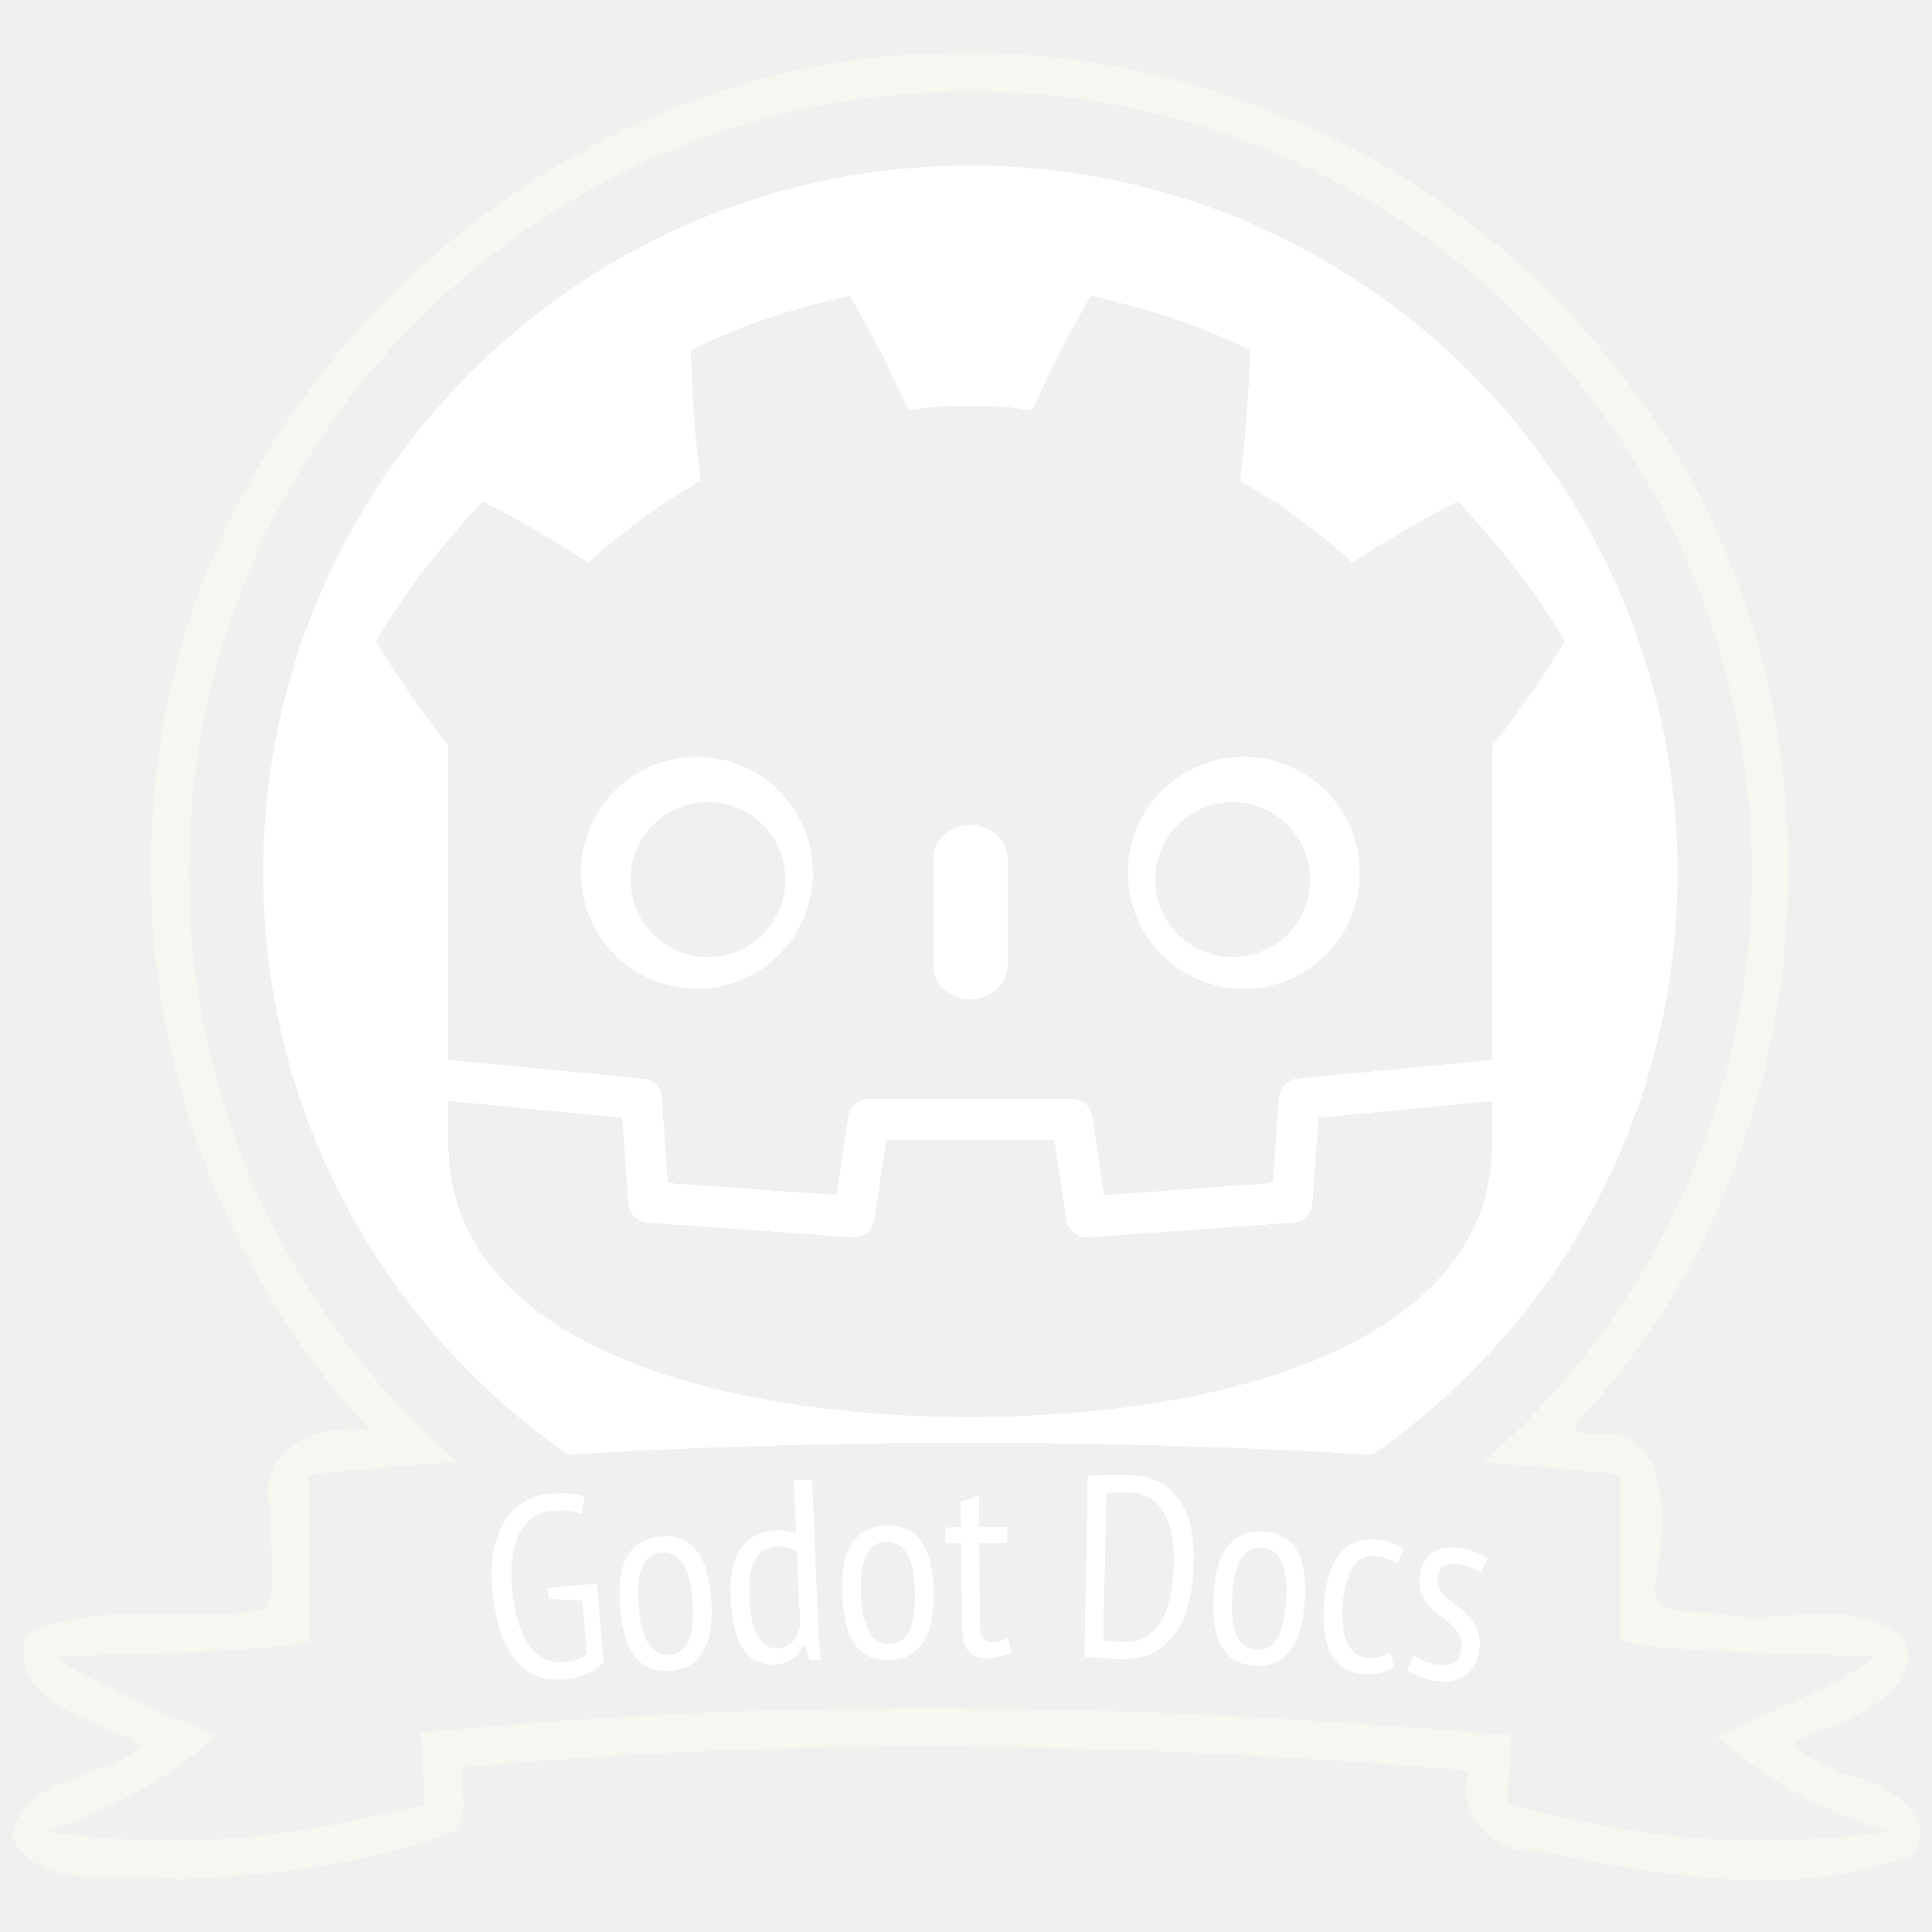
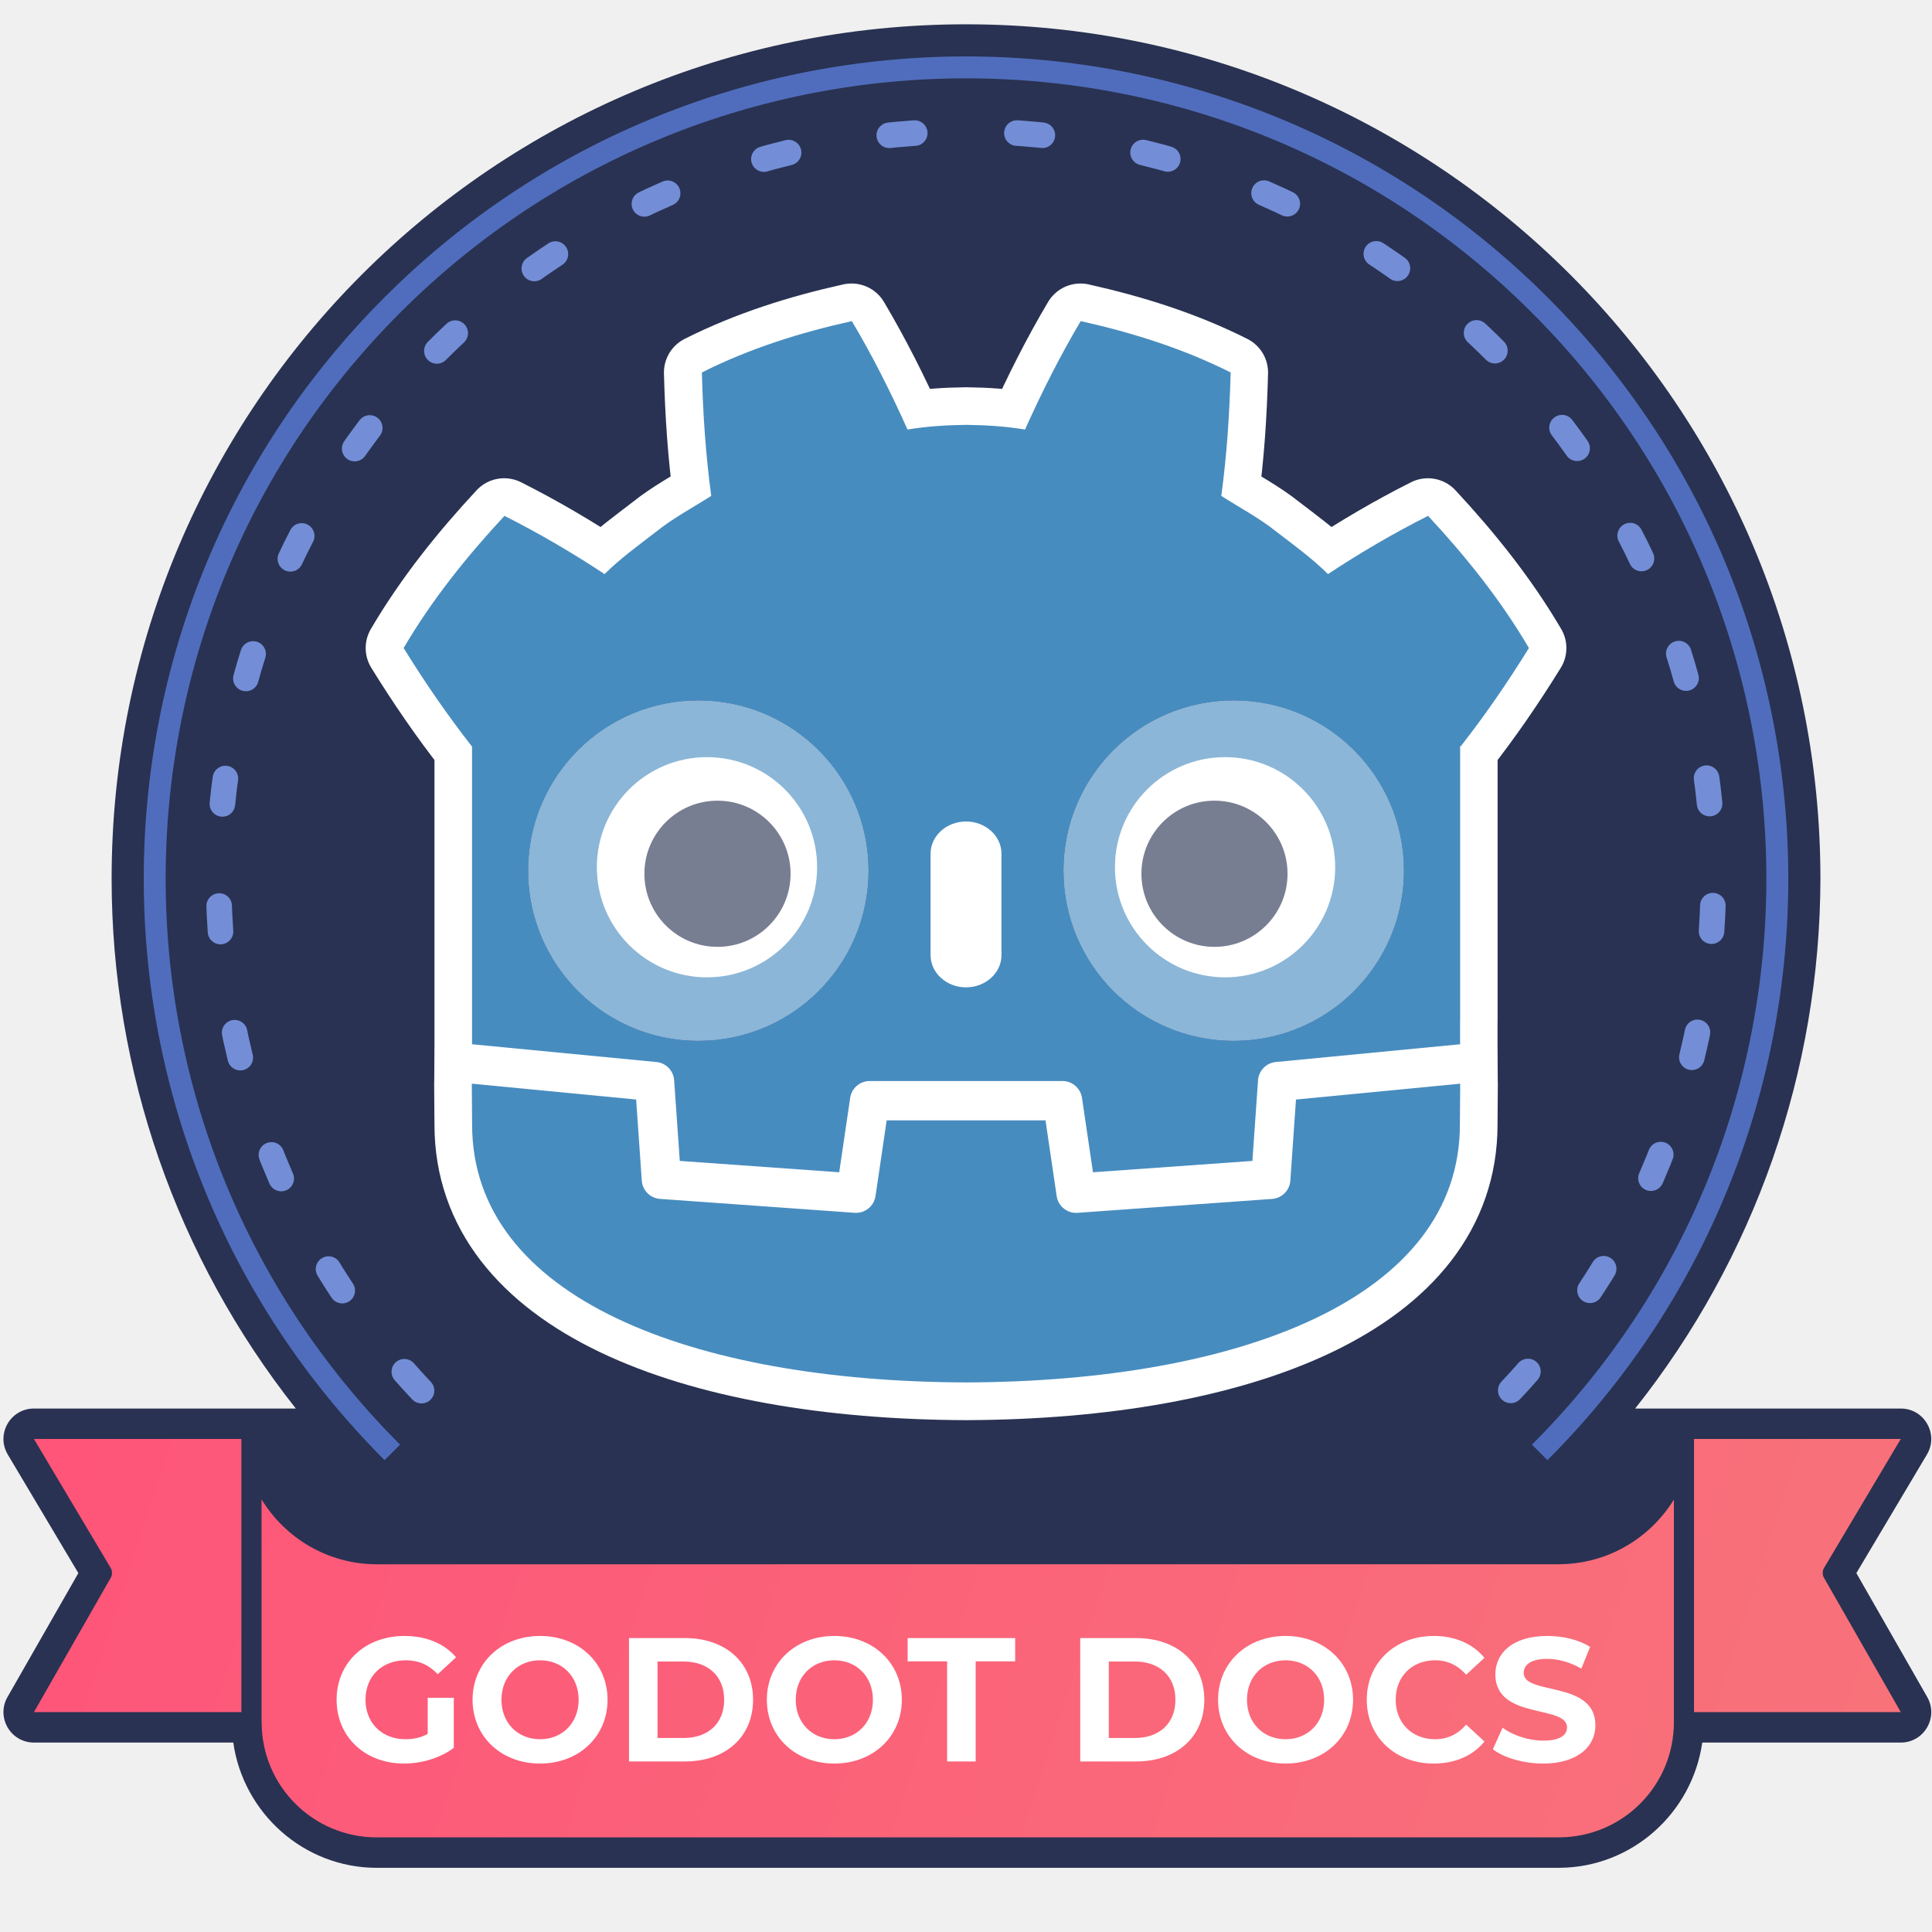
- <svg xmlns="http://www.w3.org/2000/svg" style="enable-background:new" version="1.1" id="svg2" viewBox="0 0 200 200" height="200" width="200">
+ <svg xmlns="http://www.w3.org/2000/svg" xmlns:xlink="http://www.w3.org/1999/xlink" style="enable-background:new" version="1.1" id="svg2" viewBox="0 0 200 200" height="200" width="200">
  <defs id="defs4">
+     <linearGradient id="linearGradient1217">
+       <stop id="stop1215" offset="0" style="stop-color:#ff4e78;stop-opacity:1" />
+       <stop id="stop1213" offset="1" style="stop-color:#f67b7b;stop-opacity:1" />
+     </linearGradient>
    <filter id="filter4200" style="color-interpolation-filters:sRGB">
      <feBlend id="feBlend4202" in2="BackgroundImage" mode="lighten" />
    </filter>
+     <linearGradient y2="281.654" x2="66.675" y1="307.186" x1="96.705" gradientTransform="matrix(6.335904,0,0,6.335904,1034.593,-1566.017)" gradientUnits="userSpaceOnUse" id="linearGradient1445-7" xlink:href="#linearGradient2275" />
+     <linearGradient id="linearGradient2275">
+       <stop style="stop-color:#ffab9f;stop-opacity:1" offset="0" id="stop2271" />
+       <stop style="stop-color:#4c8dff;stop-opacity:0.925" offset="1" id="stop2273" />
+     </linearGradient>
+     <linearGradient xlink:href="#linearGradient1217" id="linearGradient940" gradientUnits="userSpaceOnUse" gradientTransform="matrix(0.8683662,0,0,-0.8683662,13.16278,306.6465)" x1="-50.169" y1="214.346" x2="266.504" y2="111.748" />
  </defs>
-   <g style="filter:url(#filter4200)" transform="translate(0,-852.3622)" id="layer1">
-     <path id="circle4538" d="m 98.111,857.861 c -40.967,0.344 -78.272,34.582 -81.985,75.409 -2.783,24.213 5.616,49.414 22.229,67.224 -5.009,-1.091 -11.807,1.67 -10.455,7.879 -0.246,3.44 1.146,7.735 -0.416,10.615 -8.027,1.377 -17.205,-1.091 -24.77,2.592 -2.218,7.419 8.611,9.196 12.08,11.51 -4.104,3.537 -12.477,2.973 -13.546,9.359 2.877,6.227 11.715,3.459 17.214,4.463 9.519,-0.408 19.52,-1.451 28.34,-4.885 2.139,-1.693 0.635,-4.964 1.027,-6.697 34.551,-3.239 69.627,-2.563 104.225,0.314 -1.337,4.705 2.636,8.871 7.309,8.347 12.549,2.506 26.492,5.121 38.715,0.384 2.778,-4.726 -3.895,-7.877 -7.74,-8.527 -1.563,-0.941 -7.053,-2.878 -3.18,-3.76 4.066,-1.695 12.349,-4.544 9.953,-10.154 -5.434,-4.681 -13.281,-0.975 -19.686,-2.633 -3.039,-0.153 -7.423,0.455 -5.799,-3.949 0.459,-5.197 1.669,-14.475 -5.912,-14.641 -5.523,0.633 -0.834,-2.503 0.91,-4.953 23.861,-29.044 24.914,-74.264 1.67,-103.998 -16.132,-21.7 -43.175,-34.694 -70.184,-33.898 z" style="opacity:1;fill:#f8f6ec;fill-opacity:1;stroke:none;stroke-width:2;stroke-linecap:round;stroke-linejoin:round;stroke-miterlimit:4;stroke-dasharray:none;stroke-dashoffset:0;stroke-opacity:1" />
-     <g transform="matrix(0.9739027,0,0,0.9739027,3.493751,25.18588)" id="g4175">
-       <circle r="83.031" cy="942.114" cx="99.554" id="circle4303" style="opacity:1;fill:#e3d2bf;fill-opacity:1;stroke:none;stroke-width:2;stroke-linecap:round;stroke-linejoin:round;stroke-miterlimit:4;stroke-dasharray:none;stroke-dashoffset:0;stroke-opacity:1" />
-       <path id="path4299" d="m 167.176,1022.659 c -1.754,2.412 22.19,2.535 28.43,2.738 -2.172,2.447 -16.915,8.412 -16.915,8.412 4.898,4.195 8.906,6.958 18.074,10.22 -17.939,2.374 -28.391,-0.228 -40.192,-2.908 l 11.839,-6.699 z" style="fill:#d94444;fill-opacity:1;fill-rule:evenodd;stroke:none;stroke-width:1px;stroke-linecap:butt;stroke-linejoin:miter;stroke-opacity:1" />
-       <circle style="opacity:1;fill:#ffffff;fill-opacity:1;stroke:none;stroke-width:2;stroke-linecap:round;stroke-linejoin:round;stroke-miterlimit:4;stroke-dasharray:none;stroke-dashoffset:0;stroke-opacity:1" id="path4261" cx="99.554" cy="942.114" r="75.2" />
-       <path style="fill:#d94444;fill-opacity:1;fill-rule:evenodd;stroke:none;stroke-width:1px;stroke-linecap:butt;stroke-linejoin:miter;stroke-opacity:1" d="m 31.008,1022.659 c 1.754,2.412 -22.19,2.535 -28.43,2.738 2.172,2.447 16.915,8.412 16.915,8.412 -4.898,4.195 -8.906,6.958 -18.074,10.22 17.939,2.374 28.391,-0.228 40.192,-2.908 l -11.839,-6.699 z" id="path4266" />
-       <path style="fill:#a52222;fill-opacity:1;fill-rule:evenodd;stroke:none;stroke-width:1px;stroke-linecap:butt;stroke-linejoin:miter;stroke-opacity:1" d="m 29.822,1034.478 11.762,6.721 -0.646,-9.5 z" id="path4268" />
-       <path id="path4301" d="m 168.362,1034.478 -11.762,6.721 0.646,-9.5 z" style="fill:#a52222;fill-opacity:1;fill-rule:evenodd;stroke:none;stroke-width:1px;stroke-linecap:butt;stroke-linejoin:miter;stroke-opacity:1" />
-       <path style="opacity:1;fill:#de5e5e;fill-opacity:1;stroke:none;stroke-width:2;stroke-linecap:round;stroke-linejoin:round;stroke-miterlimit:4;stroke-dasharray:none;stroke-dashoffset:0;stroke-opacity:1" d="m 30.001,1006.018 c 44.579,-4.176 90.41,-4.594 137.913,0 0.392,0.038 0.711,0.317 0.711,0.711 l 0,27.272 c 0,0.394 -0.319,0.747 -0.711,0.711 -41.955,-3.833 -85.368,-6.275 -137.913,0 -0.391,0.047 -0.711,-0.317 -0.711,-0.711 l 0,-27.272 c 0,-0.394 0.319,-0.674 0.711,-0.711 z" id="rect4263" />
-       <g transform="matrix(0.6174684,0,0,0.6174684,62.82246,438.4598)" style="font-style:normal;font-variant:normal;font-weight:normal;font-stretch:condensed;font-size:44.412px;line-height:125%;font-family:'PT Sans Narrow';-inkscape-font-specification:'PT Sans Narrow Condensed';letter-spacing:0px;word-spacing:0px;fill:#ffffff;fill-opacity:1;stroke:none;stroke-width:1px;stroke-linecap:butt;stroke-linejoin:miter;stroke-opacity:1" id="flowRoot4270">
-         <path style="fill:#ffffff;fill-opacity:1" d="m -13.297,938.75 c 2.851,-0.266 5.704,-0.519 8.558,-0.758 l 1.145,13.636 c -0.751,0.836 -1.748,1.515 -2.991,2.039 -1.246,0.495 -2.521,0.802 -3.828,0.922 -1.627,0.149 -3.136,-0.021 -4.533,-0.511 -1.368,-0.493 -2.582,-1.34 -3.644,-2.543 -1.065,-1.232 -1.965,-2.823 -2.698,-4.772 -0.703,-1.951 -1.202,-4.327 -1.491,-7.124 -0.298,-2.887 -0.241,-5.362 0.179,-7.43 0.417,-2.097 1.084,-3.831 2.005,-5.203 0.947,-1.404 2.069,-2.467 3.363,-3.186 1.324,-0.722 2.709,-1.15 4.152,-1.283 1.443,-0.132 2.655,-0.136 3.635,-0.014 1.008,0.09 1.871,0.268 2.59,0.534 -0.185,1.026 -0.37,2.053 -0.553,3.079 -0.627,-0.273 -1.368,-0.462 -2.223,-0.565 -0.825,-0.106 -1.777,-0.11 -2.856,-0.011 -1.049,0.096 -2.032,0.41 -2.948,0.943 -0.916,0.533 -1.713,1.353 -2.389,2.46 -0.649,1.075 -1.115,2.46 -1.397,4.154 -0.283,1.695 -0.302,3.749 -0.061,6.166 0.44,4.418 1.459,7.623 3.038,9.609 1.607,1.956 3.613,2.82 6.031,2.6 1.515,-0.138 2.735,-0.617 3.664,-1.441 l -0.786,-9.029 c -1.926,-0.115 -3.852,-0.224 -5.78,-0.327 z" id="path4279" />
-         <path style="fill:#ffffff;fill-opacity:1" d="m -0.874,942.088 c -0.319,-3.987 0.125,-6.962 1.349,-8.931 1.25,-1.998 3.164,-3.096 5.732,-3.279 2.747,-0.196 4.828,0.634 6.231,2.472 1.435,1.839 2.265,4.708 2.508,8.612 0.25,4.019 -0.259,7.006 -1.508,8.955 -1.251,1.951 -3.106,3.008 -5.577,3.184 -2.674,0.19 -4.722,-0.617 -6.155,-2.437 -1.402,-1.82 -2.267,-4.68 -2.579,-8.576 z m 3.313,-0.259 c 0.099,1.299 0.263,2.475 0.491,3.527 0.257,1.05 0.59,1.946 0.999,2.687 0.438,0.739 0.965,1.309 1.581,1.709 0.614,0.371 1.329,0.527 2.146,0.468 1.516,-0.108 2.607,-0.865 3.276,-2.275 0.666,-1.439 0.902,-3.698 0.699,-6.771 -0.084,-1.271 -0.249,-2.433 -0.497,-3.485 -0.22,-1.084 -0.549,-1.997 -0.986,-2.74 -0.408,-0.745 -0.923,-1.303 -1.546,-1.676 -0.625,-0.402 -1.355,-0.574 -2.188,-0.515 -1.518,0.108 -2.627,0.889 -3.324,2.337 -0.668,1.447 -0.882,3.69 -0.65,6.733 z" id="path4281" />
-         <path style="fill:#ffffff;fill-opacity:1" d="m 33.249,943.489 c 0.061,1.509 0.132,2.885 0.212,4.127 0.079,1.212 0.229,2.407 0.452,3.583 -0.713,0.029 -1.426,0.059 -2.139,0.089 -0.271,-0.878 -0.543,-1.755 -0.815,-2.633 -7e-6,0 -0.175,0.008 -0.175,0.008 -0.37,0.906 -0.978,1.674 -1.824,2.306 -0.846,0.632 -1.879,0.978 -3.1,1.039 -2.355,0.118 -4.164,-0.716 -5.436,-2.513 -1.242,-1.797 -1.987,-4.694 -2.22,-8.685 -0.221,-3.786 0.32,-6.694 1.642,-8.728 1.35,-2.033 3.302,-3.118 5.843,-3.243 0.867,-0.042 1.557,-0.015 2.071,0.079 0.512,0.065 1.073,0.203 1.681,0.413 l -0.407,-9.143 c 1.087,-0.048 2.174,-0.095 3.262,-0.139 z m -3.665,-10.916 c -0.432,-0.337 -0.92,-0.567 -1.463,-0.69 -0.514,-0.154 -1.204,-0.211 -2.068,-0.169 -1.579,0.077 -2.78,0.851 -3.596,2.318 -0.787,1.466 -1.096,3.677 -0.935,6.636 0.071,1.301 0.209,2.481 0.414,3.537 0.232,1.026 0.53,1.914 0.893,2.666 0.392,0.75 0.862,1.319 1.409,1.706 0.576,0.385 1.258,0.558 2.046,0.519 2.1,-0.104 3.385,-1.42 3.86,-3.962 z" id="path4283" />
-         <path style="fill:#ffffff;fill-opacity:1" d="m 37.382,939.863 c -0.142,-3.997 0.434,-6.949 1.745,-8.861 1.339,-1.94 3.301,-2.951 5.876,-3.017 2.754,-0.071 4.797,0.853 6.114,2.753 1.349,1.902 2.046,4.806 2.108,8.716 0.064,4.025 -0.581,6.985 -1.916,8.874 -1.337,1.891 -3.234,2.863 -5.705,2.927 -2.674,0.07 -4.68,-0.828 -6.028,-2.71 -1.318,-1.88 -2.055,-4.776 -2.193,-8.681 z m 3.319,-0.111 c 0.041,1.302 0.152,2.484 0.332,3.545 0.21,1.06 0.502,1.97 0.876,2.729 0.404,0.758 0.904,1.351 1.501,1.778 0.596,0.398 1.302,0.586 2.119,0.564 1.517,-0.039 2.639,-0.746 3.37,-2.124 0.73,-1.407 1.068,-3.652 1.006,-6.73 -0.026,-1.273 -0.138,-2.441 -0.337,-3.503 -0.171,-1.093 -0.457,-2.019 -0.86,-2.781 -0.373,-0.762 -0.863,-1.344 -1.469,-1.745 -0.606,-0.43 -1.328,-0.635 -2.163,-0.614 -1.521,0.039 -2.665,0.769 -3.426,2.184 -0.732,1.416 -1.046,3.646 -0.95,6.696 z" id="path4285" />
-         <path style="fill:#ffffff;fill-opacity:1" d="m 55.097,928.321 c 0.913,-0.012 1.825,-0.023 2.738,-0.032 l -0.044,-4.397 c 1.08,-0.351 2.161,-0.7 3.243,-1.047 l 0.032,5.418 c 1.616,-0.009 3.232,-0.014 4.847,-0.013 l -0.001,2.887 c -1.61,-6.5e-4 -3.22,0.004 -4.83,0.013 l 0.077,13.235 c 0.008,1.303 0.16,2.25 0.455,2.84 0.324,0.561 0.836,0.839 1.536,0.837 0.583,-0.002 1.079,-0.062 1.487,-0.181 0.437,-0.149 0.904,-0.327 1.4,-0.534 0.204,0.844 0.407,1.688 0.61,2.532 -0.64,0.325 -1.353,0.577 -2.137,0.756 -0.755,0.209 -1.554,0.315 -2.397,0.319 -1.453,0.007 -2.502,-0.458 -3.151,-1.399 -0.62,-0.971 -0.942,-2.538 -0.964,-4.699 l -0.136,-13.679 c -0.909,0.009 -1.818,0.019 -2.728,0.032 z" id="path4287" />
-         <path style="fill:#ffffff;fill-opacity:1" d="m 79.641,919.498 c 0.486,-0.08 1.017,-0.129 1.593,-0.147 0.607,-0.047 1.213,-0.063 1.819,-0.05 0.606,-0.016 1.197,-0.017 1.773,-0.002 0.606,-0.014 1.167,-0.015 1.682,-4.4e-4 2.211,0.06 4.078,0.491 5.595,1.284 1.517,0.793 2.73,1.906 3.638,3.334 0.91,1.399 1.531,3.069 1.868,5.009 0.337,1.94 0.452,4.092 0.349,6.458 -0.092,2.129 -0.388,4.16 -0.883,6.094 -0.465,1.935 -1.196,3.623 -2.188,5.064 -0.993,1.442 -2.274,2.577 -3.844,3.412 -1.541,0.836 -3.453,1.218 -5.745,1.158 -0.377,-0.01 -0.855,-0.037 -1.435,-0.081 -0.58,-0.014 -1.189,-0.058 -1.826,-0.131 -0.609,-0.043 -1.188,-0.084 -1.74,-0.125 -0.522,-0.04 -0.928,-0.091 -1.217,-0.156 l 0.561,-31.121 z m 6.964,2.868 c -0.301,-0.008 -0.634,-0.017 -0.995,-0.027 -0.332,-0.009 -0.664,-0.002 -0.997,0.019 -0.332,0.021 -0.65,0.043 -0.952,0.066 -0.272,0.023 -0.499,0.048 -0.681,0.073 l -0.569,25.302 c 0.116,0.032 0.319,0.066 0.61,0.103 0.321,0.007 0.641,0.03 0.961,0.067 0.35,0.009 0.67,0.032 0.96,0.069 0.312,0.008 0.562,0.015 0.699,0.018 1.602,0.043 2.952,-0.271 4.054,-0.946 1.102,-0.675 1.982,-1.592 2.639,-2.753 0.688,-1.189 1.195,-2.563 1.519,-4.12 0.326,-1.587 0.524,-3.268 0.592,-5.042 0.06,-1.567 0.001,-3.11 -0.18,-4.627 -0.181,-1.518 -0.565,-2.865 -1.153,-4.041 -0.557,-1.205 -1.366,-2.181 -2.427,-2.927 -1.03,-0.774 -2.392,-1.187 -4.081,-1.234 0,0 -3e-6,1.1e-4 -3e-6,1.1e-4 z" id="path4289" />
-         <path style="fill:#ffffff;fill-opacity:1" d="m 101.305,940.203 c 0.193,-3.992 1.013,-6.883 2.481,-8.677 1.497,-1.819 3.54,-2.66 6.113,-2.506 2.752,0.164 4.709,1.26 5.858,3.266 1.18,2.011 1.621,4.962 1.343,8.86 -0.286,4.013 -1.184,6.904 -2.673,8.669 -1.491,1.767 -3.457,2.571 -5.915,2.424 -2.66,-0.159 -4.574,-1.221 -5.755,-3.208 -1.15,-1.983 -1.641,-4.928 -1.452,-8.828 z m 3.311,0.168 c -0.069,1.3 -0.058,2.486 0.031,3.558 0.119,1.073 0.333,2.004 0.641,2.791 0.337,0.789 0.784,1.421 1.34,1.897 0.558,0.447 1.243,0.694 2.056,0.742 1.51,0.09 2.684,-0.517 3.529,-1.826 0.846,-1.338 1.376,-3.544 1.579,-6.614 0.084,-1.27 0.073,-2.442 -0.034,-3.517 -0.076,-1.102 -0.281,-2.05 -0.617,-2.843 -0.306,-0.791 -0.744,-1.412 -1.313,-1.863 -0.567,-0.48 -1.269,-0.746 -2.103,-0.796 -1.519,-0.091 -2.721,0.539 -3.599,1.884 -0.849,1.348 -1.35,3.542 -1.512,6.587 z" id="path4291" />
-         <path style="fill:#ffffff;fill-opacity:1" d="m 132.514,952.457 c -0.776,0.49 -1.637,0.825 -2.584,1.005 -0.947,0.18 -1.925,0.226 -2.934,0.137 -1.384,-0.121 -2.53,-0.485 -3.439,-1.094 -0.907,-0.639 -1.626,-1.483 -2.156,-2.534 -0.499,-1.078 -0.841,-2.337 -1.024,-3.775 -0.152,-1.466 -0.163,-3.07 -0.03,-4.811 0.287,-3.779 1.168,-6.603 2.664,-8.476 1.524,-1.868 3.564,-2.699 6.103,-2.477 1.164,0.102 2.156,0.296 2.972,0.579 0.816,0.283 1.507,0.616 2.072,0.997 -0.386,0.9 -0.772,1.8 -1.156,2.7 -1.123,-0.789 -2.386,-1.247 -3.784,-1.37 -1.606,-0.142 -2.886,0.464 -3.833,1.811 -0.916,1.321 -1.491,3.485 -1.735,6.495 -0.098,1.209 -0.102,2.352 -0.013,3.428 0.089,1.076 0.305,2.029 0.646,2.859 0.344,0.801 0.815,1.464 1.413,1.99 0.6,0.497 1.378,0.787 2.333,0.871 0.753,0.067 1.46,-0.003 2.121,-0.209 0.691,-0.204 1.256,-0.463 1.695,-0.778 0.224,0.883 0.446,1.767 0.668,2.65 z" id="path4293" />
-         <path style="fill:#ffffff;fill-opacity:1" d="m 135.863,950.243 c 0.544,0.412 1.193,0.79 1.946,1.137 0.786,0.32 1.597,0.525 2.435,0.616 0.954,0.103 1.788,-0.043 2.506,-0.439 0.721,-0.426 1.144,-1.182 1.267,-2.27 0.103,-0.912 -0.015,-1.685 -0.357,-2.32 -0.342,-0.634 -0.808,-1.223 -1.399,-1.764 -0.562,-0.538 -1.188,-1.038 -1.879,-1.499 -0.688,-0.49 -1.326,-1.048 -1.913,-1.674 -0.558,-0.623 -1.005,-1.338 -1.34,-2.145 -0.335,-0.807 -0.445,-1.8 -0.327,-2.978 0.189,-1.885 0.833,-3.248 1.942,-4.088 1.141,-0.865 2.654,-1.199 4.533,-0.995 1.222,0.133 2.268,0.369 3.134,0.706 0.87,0.308 1.61,0.692 2.219,1.151 -0.386,0.849 -0.771,1.698 -1.155,2.548 -0.529,-0.359 -1.154,-0.67 -1.875,-0.93 -0.718,-0.29 -1.464,-0.477 -2.235,-0.562 -1.069,-0.117 -1.879,0.02 -2.43,0.408 -0.522,0.391 -0.831,1.058 -0.93,2 -0.077,0.736 0.063,1.391 0.42,1.964 0.36,0.544 0.825,1.07 1.395,1.578 0.603,0.482 1.246,0.985 1.93,1.508 0.684,0.523 1.299,1.129 1.842,1.818 0.576,0.662 1.018,1.444 1.327,2.345 0.312,0.872 0.392,1.939 0.242,3.204 -0.097,0.823 -0.32,1.587 -0.667,2.291 -0.347,0.704 -0.826,1.304 -1.439,1.799 -0.58,0.469 -1.291,0.819 -2.133,1.052 -0.813,0.236 -1.751,0.295 -2.815,0.18 -1.266,-0.137 -2.345,-0.384 -3.24,-0.745 -0.898,-0.331 -1.643,-0.733 -2.237,-1.208 0.409,-0.896 0.82,-1.792 1.232,-2.688 z" id="path4295" />
+   <g id="layer3">
+     <path style="opacity:1;fill:#293252;fill-opacity:1;fill-rule:nonzero;stroke:none;stroke-width:5.275;stroke-linecap:round;stroke-linejoin:round;stroke-miterlimit:4;stroke-dasharray:none;stroke-dashoffset:37.795;stroke-opacity:1" d="M 100.002 2.516 A 88.447 88.447 0 0 0 11.555 90.963 A 88.447 88.447 0 0 0 30.623 145.811 L 24.988 145.811 L 3.512 145.811 C 1.068 145.811 -0.445 148.472 0.805 150.572 L 8.111 162.848 L 0.777 175.674 C -0.424 177.774 1.092 180.389 3.512 180.389 L 24.148 180.389 C 25.19 187.685 31.439 193.357 39.012 193.357 L 161.422 193.354 C 161.428 193.354 161.434 193.354 161.439 193.354 C 168.974 193.311 175.179 187.656 176.217 180.389 L 196.77 180.389 C 199.189 180.389 200.706 177.774 199.504 175.674 L 192.17 162.848 L 199.475 150.572 C 200.725 148.472 199.211 145.811 196.768 145.811 L 175.365 145.811 L 169.271 145.811 A 88.447 88.447 0 0 0 188.449 90.963 A 88.447 88.447 0 0 0 100.002 2.516 z " id="path1014" />
+     <path style="enable-background:accumulate;color:#000000;font-style:normal;font-variant:normal;font-weight:normal;font-stretch:normal;font-size:medium;line-height:normal;font-family:sans-serif;font-variant-ligatures:normal;font-variant-position:normal;font-variant-caps:normal;font-variant-numeric:normal;font-variant-alternates:normal;font-feature-settings:normal;text-indent:0;text-align:start;text-decoration:none;text-decoration-line:none;text-decoration-style:solid;text-decoration-color:#000000;letter-spacing:normal;word-spacing:normal;text-transform:none;writing-mode:lr-tb;direction:ltr;text-orientation:mixed;dominant-baseline:auto;baseline-shift:baseline;text-anchor:start;white-space:normal;shape-padding:0;clip-rule:nonzero;display:inline;overflow:visible;visibility:visible;opacity:1;isolation:auto;mix-blend-mode:normal;color-interpolation:sRGB;color-interpolation-filters:linearRGB;solid-color:#000000;solid-opacity:1;vector-effect:none;fill:url(#linearGradient940);fill-opacity:1;fill-rule:nonzero;stroke:none;stroke-width:2.084;stroke-linecap:round;stroke-linejoin:miter;stroke-miterlimit:3.85;stroke-dasharray:none;stroke-dashoffset:0;stroke-opacity:1;color-rendering:auto;image-rendering:auto;shape-rendering:auto;text-rendering:auto" d="M 3.512 148.961 L 11.41 162.232 C 11.66 162.591 11.66 163.066 11.41 163.424 L 3.512 177.238 L 24.988 177.238 L 24.988 148.961 L 3.512 148.961 z M 175.365 148.961 L 175.365 177.238 L 196.77 177.238 L 188.871 163.424 C 188.621 163.066 188.621 162.591 188.871 162.232 L 196.768 148.961 L 175.365 148.961 z M 27.074 155.217 L 27.074 178.105 C 27.083 178.163 27.085 178.221 27.084 178.279 C 27.084 184.879 32.412 190.207 39.012 190.207 L 39.012 190.205 L 161.422 190.203 C 167.989 190.166 173.28 184.855 173.281 178.279 L 173.281 155.236 C 170.841 159.2 166.496 161.866 161.523 161.926 L 161.523 161.932 L 161.389 161.932 C 161.377 161.932 161.367 161.934 161.355 161.934 C 161.344 161.933 161.332 161.933 161.32 161.932 L 39.012 161.934 C 33.96 161.934 29.54 159.237 27.074 155.217 z " id="path897" />
+     <g style="enable-background:new" transform="matrix(3.96115,0,0,3.96115,-82.91504,-963.8768)" id="g6330">
+       <g id="g6328" transform="matrix(1.586547,0,0,1.586547,4.144059,-161.9814)">
+         <path id="path6308" d="m 24.732,267.969 -1.75,0.437 v 0.437 l 1.05,0.394 -1.05,0.262 v 0.437 l 1.05,0.394 -1.05,0.262 v 0.437 l 1.75,-0.437 v -0.437 l -1.05,-0.394 1.05,-0.262 v -0.437 l -1.05,-0.394 1.05,-0.262 z" style="opacity:1;fill:#ffffff;fill-opacity:0.358;stroke-width:0.219" />
+         <path id="path6310" d="m 24.608,260.759 c -0.847,0.188 -1.684,0.45 -2.47,0.846 0.018,0.694 0.063,1.358 0.154,2.033 -0.305,0.195 -0.626,0.363 -0.91,0.592 -0.289,0.223 -0.585,0.435 -0.847,0.696 -0.524,-0.346 -1.078,-0.672 -1.649,-0.959 -0.615,0.662 -1.191,1.377 -1.661,2.177 0.354,0.572 0.723,1.109 1.122,1.618 h 0.011 v 3.951 0.502 0.457 l -0.004,0.649 h -10e-4 c 0.001,0.291 0.005,0.609 0.005,0.673 0,2.858 3.626,4.232 8.131,4.248 h 0.005 0.005 c 4.505,-0.016 8.13,-1.39 8.13,-4.248 0,-0.065 0.004,-0.382 0.005,-0.673 h -9.92e-4 l -0.004,-0.649 v -0.392 l 9.92e-4,-7.1e-4 v -4.517 h 0.011 c 0.399,-0.509 0.768,-1.045 1.122,-1.618 -0.47,-0.8 -1.046,-1.515 -1.661,-2.177 -0.571,0.287 -1.125,0.613 -1.649,0.959 -0.262,-0.26 -0.557,-0.473 -0.847,-0.696 -0.285,-0.229 -0.606,-0.397 -0.91,-0.592 0.091,-0.675 0.135,-1.34 0.153,-2.033 -0.786,-0.395 -1.623,-0.657 -2.47,-0.846 -0.338,0.569 -0.648,1.184 -0.917,1.786 -0.319,-0.053 -0.641,-0.073 -0.962,-0.077 v -3.4e-4 c -0.002,0 -0.004,3.4e-4 -0.006,3.4e-4 -0.002,0 -0.004,-3.4e-4 -0.006,-3.4e-4 v 3.4e-4 c -0.322,0.004 -0.643,0.024 -0.962,0.077 -0.269,-0.602 -0.579,-1.217 -0.917,-1.786 z" style="fill:#ffffff;fill-opacity:1;fill-rule:nonzero;stroke:#ffffff;stroke-width:1.24;stroke-linejoin:round;stroke-miterlimit:4;stroke-dasharray:none;stroke-opacity:1" />
+         <path d="m 34.629,272.671 c 0,0 -0.027,-0.166 -0.043,-0.164 l -3.009,0.29 c -0.239,0.023 -0.425,0.214 -0.442,0.454 l -0.083,1.185 -2.328,0.166 -0.158,-1.074 c -0.035,-0.239 -0.244,-0.419 -0.485,-0.419 h -3.176 c -0.241,0 -0.45,0.18 -0.485,0.419 l -0.158,1.074 -2.328,-0.166 -0.083,-1.185 c -0.017,-0.24 -0.203,-0.431 -0.442,-0.454 l -3.01,-0.29 c -0.016,-0.002 -0.027,0.164 -0.042,0.164 l -0.004,0.651 2.549,0.411 0.083,1.195 c 0.017,0.242 0.212,0.438 0.454,0.455 l 3.206,0.229 c 0.012,6.8e-4 0.024,0.002 0.036,0.002 0.241,0 0.449,-0.18 0.484,-0.419 l 0.163,-1.105 h 2.329 l 0.163,1.105 c 0.035,0.239 0.244,0.419 0.485,0.419 0.012,0 0.024,-4.2e-4 0.035,-0.002 l 3.206,-0.229 c 0.242,-0.017 0.437,-0.213 0.454,-0.455 l 0.083,-1.195 2.548,-0.413 z" style="fill:#ffffff;fill-opacity:1;fill-rule:nonzero;stroke:none;stroke-width:0.074" id="path6312" />
+         <path d="m 18.357,267.761 v 3.951 0.502 0.457 c 0.009,7e-5 0.018,4.1e-4 0.027,0.002 l 3.01,0.29 c 0.158,0.015 0.281,0.142 0.292,0.3 l 0.093,1.329 2.626,0.187 0.181,-1.226 c 0.023,-0.159 0.16,-0.277 0.321,-0.277 h 3.176 c 0.161,0 0.297,0.118 0.321,0.277 l 0.181,1.226 2.626,-0.187 0.093,-1.329 c 0.011,-0.158 0.135,-0.285 0.292,-0.3 l 3.009,-0.29 c 0.009,-6.8e-4 0.018,-0.002 0.027,-0.002 v -0.392 l 0.001,-4.1e-4 v -4.518 h 0.011 c 0.399,-0.509 0.768,-1.045 1.122,-1.617 -0.47,-0.8 -1.046,-1.515 -1.661,-2.177 -0.571,0.287 -1.125,0.613 -1.649,0.959 -0.262,-0.26 -0.557,-0.474 -0.847,-0.696 -0.285,-0.229 -0.606,-0.397 -0.91,-0.592 0.091,-0.675 0.135,-1.339 0.154,-2.033 -0.786,-0.395 -1.623,-0.657 -2.47,-0.846 -0.338,0.569 -0.648,1.184 -0.917,1.786 -0.319,-0.053 -0.64,-0.073 -0.962,-0.077 v -4.9e-4 c -0.002,0 -0.004,4.9e-4 -0.006,4.9e-4 -0.002,0 -0.004,-4.9e-4 -0.006,-4.9e-4 v 4.9e-4 c -0.322,0.004 -0.643,0.024 -0.962,0.077 -0.269,-0.602 -0.578,-1.218 -0.917,-1.786 -0.847,0.188 -1.685,0.45 -2.47,0.846 0.018,0.694 0.063,1.358 0.154,2.033 -0.305,0.195 -0.626,0.363 -0.91,0.592 -0.289,0.223 -0.585,0.436 -0.847,0.696 -0.524,-0.346 -1.078,-0.672 -1.649,-0.959 -0.615,0.662 -1.191,1.377 -1.661,2.177 0.354,0.572 0.723,1.108 1.122,1.617 z" style="fill:#478cbf;fill-opacity:1;fill-rule:nonzero;stroke:none;stroke-width:0.074" id="path6314" />
+         <path d="m 31.929,273.581 -0.093,1.336 c -0.011,0.161 -0.139,0.289 -0.3,0.301 l -3.206,0.229 c -0.008,6e-4 -0.016,6.9e-4 -0.023,6.9e-4 -0.159,0 -0.297,-0.117 -0.32,-0.277 l -0.184,-1.247 h -2.616 l -0.184,1.247 c -0.025,0.168 -0.175,0.288 -0.344,0.276 l -3.206,-0.229 c -0.161,-0.012 -0.289,-0.14 -0.3,-0.301 l -0.093,-1.336 -2.707,-0.261 c 0.001,0.291 0.005,0.61 0.005,0.673 0,2.858 3.626,4.232 8.131,4.248 h 0.005 0.005 c 4.505,-0.016 8.13,-1.39 8.13,-4.248 0,-0.065 0.004,-0.382 0.005,-0.673 z" style="fill:#478cbf;fill-opacity:1;fill-rule:nonzero;stroke:none;stroke-width:0.074" id="path6316" />
+         <path d="m 24.041,269.754 c 0,1.002 -0.812,1.814 -1.814,1.814 -1.001,0 -1.814,-0.812 -1.814,-1.814 0,-1.002 0.812,-1.813 1.814,-1.813 1.002,0 1.814,0.811 1.814,1.813" style="fill:#ffffff;fill-opacity:1;fill-rule:nonzero;stroke:none;stroke-width:0.074" id="path6318" />
+         <path d="m 23.604,269.862 c 0,0.665 -0.539,1.204 -1.204,1.204 -0.665,0 -1.204,-0.539 -1.204,-1.204 0,-0.665 0.539,-1.204 1.204,-1.204 0.665,0 1.204,0.539 1.204,1.204" style="fill:#293252;fill-opacity:1;fill-rule:nonzero;stroke:none;stroke-width:0.074" id="path6320" />
+         <path d="m 26.494,271.733 c -0.322,0 -0.584,-0.238 -0.584,-0.531 v -1.67 c 0,-0.293 0.261,-0.531 0.584,-0.531 0.322,0 0.584,0.238 0.584,0.531 v 1.67 c 0,0.293 -0.262,0.531 -0.584,0.531" style="fill:#ffffff;fill-opacity:1;fill-rule:nonzero;stroke:none;stroke-width:0.074" id="path6322" />
+         <path d="m 28.947,269.754 c 0,1.002 0.812,1.814 1.814,1.814 1.001,0 1.814,-0.812 1.814,-1.814 0,-1.002 -0.812,-1.813 -1.814,-1.813 -1.002,0 -1.814,0.811 -1.814,1.813" style="fill:#ffffff;fill-opacity:1;fill-rule:nonzero;stroke:none;stroke-width:0.074" id="path6324" />
+         <path d="m 29.383,269.862 c 0,0.665 0.539,1.204 1.203,1.204 0.665,0 1.204,-0.539 1.204,-1.204 0,-0.665 -0.539,-1.204 -1.204,-1.204 -0.665,0 -1.203,0.539 -1.203,1.204" style="fill:#293252;fill-opacity:1;fill-rule:nonzero;stroke:none;stroke-width:0.074" id="path6326" />
      </g>
-       <g id="layer1-67" transform="matrix(0.1361011,0,0,0.1361011,29.86988,856.9561)">
-         <g id="g78" transform="matrix(4.162611,0,0,-4.162611,919.2406,771.6719)" style="stroke-width:0.32">
-           <path d="m 0,0 c 0,0 -0.325,1.994 -0.515,1.976 l -36.182,-3.491 c -2.879,-0.278 -5.115,-2.574 -5.317,-5.459 l -0.994,-14.247 -27.992,-1.997 -1.904,12.912 c -0.424,2.872 -2.932,5.037 -5.835,5.037 h -38.188 c -2.902,0 -5.41,-2.165 -5.834,-5.037 l -1.905,-12.912 -27.992,1.997 -0.994,14.247 c -0.202,2.886 -2.438,5.182 -5.317,5.46 l -36.2,3.49 c -0.187,0.018 -0.324,-1.978 -0.511,-1.978 l -0.049,-7.83 30.658,-4.944 1.004,-14.374 c 0.203,-2.91 2.551,-5.263 5.463,-5.472 l 38.551,-2.75 c 0.146,-0.01 0.29,-0.016 0.434,-0.016 2.897,0 5.401,2.166 5.825,5.038 l 1.959,13.286 h 28.005 l 1.959,-13.286 c 0.423,-2.871 2.93,-5.037 5.831,-5.037 0.142,0 0.284,0.005 0.423,0.015 l 38.556,2.75 c 2.911,0.209 5.26,2.562 5.463,5.472 l 1.003,14.374 30.645,4.966 z" style="fill:#ffffff;fill-opacity:1;fill-rule:nonzero;stroke:none;stroke-width:0.32" id="path80" />
-         </g>
-         <g id="g82-3" transform="matrix(4.162611,0,0,-4.162611,104.6989,525.907)" style="stroke-width:0.32">
-           <path d="m 0,0 v -47.514 -6.035 -5.492 c 0.108,-0.001 0.216,-0.005 0.323,-0.015 l 36.196,-3.49 c 1.896,-0.183 3.382,-1.709 3.514,-3.609 l 1.116,-15.978 31.574,-2.253 2.175,14.747 c 0.282,1.912 1.922,3.329 3.856,3.329 h 38.188 c 1.933,0 3.573,-1.417 3.855,-3.329 l 2.175,-14.747 31.575,2.253 1.115,15.978 c 0.133,1.9 1.618,3.425 3.514,3.609 l 36.182,3.49 c 0.107,0.01 0.214,0.014 0.322,0.015 v 4.711 l 0.015,0.005 V 0 h 0.134 c 4.795,6.12 9.232,12.569 13.487,19.449 -5.651,9.62 -12.575,18.217 -19.976,26.182 -6.864,-3.455 -13.531,-7.369 -19.828,-11.534 -3.151,3.132 -6.7,5.694 -10.186,8.372 -3.425,2.751 -7.285,4.768 -10.946,7.118 1.09,8.117 1.629,16.108 1.846,24.448 -9.446,4.754 -19.519,7.906 -29.708,10.17 -4.068,-6.837 -7.788,-14.241 -11.028,-21.479 -3.842,0.642 -7.702,0.88 -11.567,0.926 v 0.006 c -0.027,0 -0.052,-0.006 -0.075,-0.006 -0.024,0 -0.049,0.006 -0.073,0.006 V 63.652 C 93.903,63.606 90.046,63.368 86.203,62.726 82.965,69.964 79.247,77.368 75.173,84.205 64.989,81.941 54.915,78.789 45.47,74.035 45.686,65.695 46.225,57.704 47.318,49.587 43.65,47.237 39.795,45.22 36.369,42.469 32.888,39.791 29.333,37.229 26.181,34.097 19.884,38.262 13.219,42.176 6.353,45.631 -1.048,37.666 -7.968,29.069 -13.621,19.449 -9.368,12.569 -4.928,6.12 -0.134,0 Z" style="fill:#478cbf;fill-opacity:1;fill-rule:nonzero;stroke:none;stroke-width:0.32" id="path84-6" />
-         </g>
-         <g id="g86-7" transform="matrix(4.162611,0,0,-4.162611,784.0714,817.2428)" style="stroke-width:0.32">
-           <path d="m 0,0 -1.121,-16.063 c -0.135,-1.936 -1.675,-3.477 -3.611,-3.616 l -38.555,-2.751 c -0.094,-0.007 -0.188,-0.01 -0.281,-0.01 -1.916,0 -3.569,1.406 -3.852,3.33 l -2.211,14.994 H -81.09 l -2.211,-14.994 c -0.297,-2.018 -2.101,-3.469 -4.133,-3.32 l -38.555,2.751 c -1.936,0.139 -3.476,1.68 -3.611,3.616 L -130.721,0 -163.268,3.138 c 0.015,-3.498 0.06,-7.33 0.06,-8.093 0,-34.374 43.605,-50.896 97.781,-51.086 h 0.066 0.067 c 54.176,0.19 97.766,16.712 97.766,51.086 0,0.777 0.047,4.593 0.063,8.093 z" style="fill:#478cbf;fill-opacity:1;fill-rule:nonzero;stroke:none;stroke-width:0.32" id="path88-5" />
-         </g>
-         <g id="g90-3" transform="matrix(4.162611,0,0,-4.162611,389.2148,625.671)" style="stroke-width:0.32">
-           <path d="m 0,0 c 0,-12.052 -9.765,-21.815 -21.813,-21.815 -12.042,0 -21.81,9.763 -21.81,21.815 0,12.044 9.768,21.802 21.81,21.802 C -9.765,21.802 0,12.044 0,0" style="fill:#ffffff;fill-opacity:1;fill-rule:nonzero;stroke:none;stroke-width:0.32" id="path92-5" />
-         </g>
-         <g id="g94-6" transform="matrix(4.162611,0,0,-4.162611,367.3669,631.0568)" style="stroke-width:0.32">
-           <path d="m 0,0 c 0,-7.994 -6.479,-14.473 -14.479,-14.473 -7.996,0 -14.479,6.479 -14.479,14.473 0,7.994 6.483,14.479 14.479,14.479 C -6.479,14.479 0,7.994 0,0" style="fill:#414042;fill-opacity:1;fill-rule:nonzero;stroke:none;stroke-width:0.32" id="path96-2" />
-         </g>
-         <g id="g98-9" transform="matrix(4.162611,0,0,-4.162611,511.9934,724.7395)" style="stroke-width:0.32">
-           <path d="m 0,0 c -3.878,0 -7.021,2.858 -7.021,6.381 v 20.081 c 0,3.52 3.143,6.381 7.021,6.381 3.878,0 7.028,-2.861 7.028,-6.381 V 6.381 C 7.028,2.858 3.878,0 0,0" style="fill:#ffffff;fill-opacity:1;fill-rule:nonzero;stroke:none;stroke-width:0.32" id="path100-1" />
-         </g>
-         <g id="g102-2" transform="matrix(4.162611,0,0,-4.162611,634.7871,625.671)" style="stroke-width:0.32">
-           <path d="m 0,0 c 0,-12.052 9.765,-21.815 21.815,-21.815 12.041,0 21.808,9.763 21.808,21.815 0,12.044 -9.767,21.802 -21.808,21.802 C 9.765,21.802 0,12.044 0,0" style="fill:#ffffff;fill-opacity:1;fill-rule:nonzero;stroke:none;stroke-width:0.32" id="path104-7" />
-         </g>
-         <g id="g106-0" transform="matrix(4.162611,0,0,-4.162611,656.6406,631.0568)" style="stroke-width:0.32">
-           <path d="m 0,0 c 0,-7.994 6.477,-14.473 14.471,-14.473 8.002,0 14.479,6.479 14.479,14.473 0,7.994 -6.477,14.479 -14.479,14.479 C 6.477,14.479 0,7.994 0,0" style="fill:#414042;fill-opacity:1;fill-rule:nonzero;stroke:none;stroke-width:0.32" id="path108-9" />
-         </g>
-       </g>
-       <g transform="translate(-0.2996605)" id="g4351">
-         <path id="path4392" d="m 72.448,920.404 a 21.814,21.814 0 0 0 -21.814,21.814 21.814,21.814 0 0 0 21.814,21.814 21.814,21.814 0 0 0 21.814,-21.814 21.814,21.814 0 0 0 -21.814,-21.814 z m 0,4.384 a 17.43,17.43 0 0 1 17.43,17.43 17.43,17.43 0 0 1 -17.43,17.43 17.43,17.43 0 0 1 -17.43,-17.43 17.43,17.43 0 0 1 17.43,-17.43 z" style="opacity:1;fill:#414042;fill-opacity:1;stroke:none;stroke-width:2;stroke-linecap:round;stroke-linejoin:round;stroke-miterlimit:4;stroke-dasharray:none;stroke-dashoffset:0;stroke-opacity:1" />
-         <circle style="opacity:1;fill:#ffffff;fill-opacity:0.371;stroke:none;stroke-width:2;stroke-linecap:round;stroke-linejoin:round;stroke-miterlimit:4;stroke-dasharray:none;stroke-dashoffset:0;stroke-opacity:1" id="circle4394" cx="72.448" cy="942.218" r="17.43" />
-         <path style="opacity:1;fill:#414042;fill-opacity:1;stroke:none;stroke-width:2;stroke-linecap:round;stroke-linejoin:round;stroke-miterlimit:4;stroke-dasharray:none;stroke-dashoffset:0;stroke-opacity:1" d="m 127.259,920.404 a 21.814,21.814 0 0 0 -21.814,21.814 21.814,21.814 0 0 0 21.814,21.814 21.814,21.814 0 0 0 21.814,-21.814 21.814,21.814 0 0 0 -21.814,-21.814 z m 0,4.384 a 17.43,17.43 0 0 1 17.43,17.43 17.43,17.43 0 0 1 -17.43,17.43 17.43,17.43 0 0 1 -17.43,-17.43 17.43,17.43 0 0 1 17.43,-17.43 z" id="path4403" />
-         <circle r="17.43" cy="942.218" cx="127.259" id="circle4405" style="opacity:1;fill:#ffffff;fill-opacity:0.371;stroke:none;stroke-width:2;stroke-linecap:round;stroke-linejoin:round;stroke-miterlimit:4;stroke-dasharray:none;stroke-dashoffset:0;stroke-opacity:1" />
-         <path id="path4407" d="m 91.142,938.315 c 5.442,-7.11 11.994,-7.359 17.366,0.407" style="fill:none;fill-rule:evenodd;stroke:#414042;stroke-width:4.605;stroke-linecap:butt;stroke-linejoin:miter;stroke-miterlimit:4;stroke-dasharray:none;stroke-opacity:1" />
+     </g>
+     <path d="m 145.67,-45.295 a 77.368,77.368 0 0 1 -109.414,10e-7 77.368,77.368 0 0 1 -3e-6,-109.414 77.368,77.368 0 0 1 109.414,0" id="path904" style="enable-background:new;opacity:1;fill:none;fill-opacity:1;fill-rule:nonzero;stroke:#738ed7;stroke-width:2.646;stroke-linecap:round;stroke-linejoin:miter;stroke-miterlimit:3.9;stroke-dasharray:2.646, 10.583;stroke-dashoffset:24.076;stroke-opacity:1" transform="rotate(90)" />
+     <path style="enable-background:new;opacity:1;fill:none;fill-opacity:1;fill-rule:nonzero;stroke:#506dbd;stroke-width:2.268;stroke-linecap:butt;stroke-linejoin:round;stroke-miterlimit:3.8;stroke-dasharray:none;stroke-dashoffset:37.795;stroke-opacity:1" id="path1356" d="m 40.614,150.351 a 83.987,83.987 0 0 1 10e-7,-118.776 83.987,83.987 0 0 1 118.776,10e-7 83.987,83.987 0 0 1 0,118.776" />
+     <path id="path1348" d="m 41.869,169.354 c -4.068,0 -7.023,2.756 -7.023,6.605 0,3.849 2.954,6.603 6.967,6.603 1.824,0 3.759,-0.566 5.163,-1.624 v -5.181 h -2.7 v 3.74 c -0.748,0.401 -1.495,0.548 -2.298,0.548 -2.445,0 -4.141,-1.696 -4.141,-4.086 0,-2.426 1.696,-4.087 4.177,-4.087 1.295,0 2.371,0.457 3.302,1.442 l 1.898,-1.752 c -1.241,-1.441 -3.101,-2.208 -5.345,-2.208 z m 14.037,0 c -4.032,0 -6.987,2.811 -6.987,6.605 0,3.795 2.955,6.603 6.987,6.603 4.013,0 6.987,-2.79 6.987,-6.603 0,-3.813 -2.974,-6.605 -6.987,-6.605 z m 30.464,0 c -4.032,0 -6.987,2.811 -6.987,6.605 0,3.795 2.955,6.603 6.987,6.603 4.013,0 6.987,-2.79 6.987,-6.603 0,-3.813 -2.974,-6.605 -6.987,-6.605 z m 46.711,0 c -4.032,0 -6.987,2.811 -6.987,6.605 0,3.795 2.955,6.603 6.987,6.603 4.013,0 6.987,-2.79 6.987,-6.603 0,-3.813 -2.974,-6.605 -6.987,-6.605 z m 15.338,0 c -3.977,0 -6.933,2.756 -6.933,6.605 0,3.849 2.956,6.603 6.915,6.603 2.226,0 4.067,-0.802 5.271,-2.28 l -1.896,-1.752 c -0.857,1.003 -1.935,1.514 -3.211,1.514 -2.39,0 -4.086,-1.677 -4.086,-4.086 0,-2.408 1.696,-4.087 4.086,-4.087 1.277,0 2.354,0.511 3.211,1.496 l 1.896,-1.75 c -1.204,-1.459 -3.046,-2.264 -5.253,-2.264 z m 11.759,0 c -3.63,0 -5.381,1.807 -5.381,3.977 0,4.743 7.423,3.101 7.423,5.491 0,0.784 -0.71,1.368 -2.462,1.368 -1.532,0 -3.137,-0.547 -4.213,-1.332 l -1.004,2.226 c 1.131,0.876 3.174,1.478 5.199,1.478 3.649,0 5.417,-1.825 5.417,-3.959 0,-4.688 -7.425,-3.064 -7.425,-5.417 0,-0.803 0.676,-1.46 2.428,-1.46 1.131,0 2.352,0.329 3.538,1.004 l 0.912,-2.244 c -1.186,-0.748 -2.826,-1.132 -4.432,-1.132 z m -95.065,0.22 v 12.77 h 5.801 c 4.178,0 7.043,-2.518 7.043,-6.385 0,-3.867 -2.865,-6.385 -7.043,-6.385 z m 28.846,0 v 2.408 h 4.086 v 10.363 h 2.956 v -10.363 h 4.087 v -2.408 z m 17.867,0 v 12.77 h 5.801 c 4.178,0 7.041,-2.518 7.041,-6.385 0,-3.867 -2.864,-6.385 -7.041,-6.385 z m -55.92,2.298 c 2.28,0 3.995,1.661 3.995,4.087 0,2.426 -1.715,4.086 -3.995,4.086 -2.28,0 -3.995,-1.659 -3.995,-4.086 0,-2.426 1.715,-4.087 3.995,-4.087 z m 30.464,0 c 2.28,0 3.995,1.661 3.995,4.087 0,2.426 -1.715,4.086 -3.995,4.086 -2.28,0 -3.995,-1.659 -3.995,-4.086 0,-2.426 1.715,-4.087 3.995,-4.087 z m 46.711,0 c 2.28,0 3.995,1.661 3.995,4.087 0,2.426 -1.715,4.086 -3.995,4.086 -2.28,0 -3.994,-1.659 -3.994,-4.086 0,-2.426 1.713,-4.087 3.994,-4.087 z m -65.012,0.128 h 2.7 c 2.536,0 4.197,1.515 4.197,3.959 0,2.445 -1.662,3.958 -4.197,3.958 h -2.7 z m 46.713,0 h 2.7 c 2.536,0 4.196,1.515 4.196,3.959 0,2.445 -1.66,3.958 -4.196,3.958 h -2.7 z" style="color:#000000;font-style:normal;font-variant:normal;font-weight:normal;font-stretch:normal;font-size:medium;line-height:normal;font-family:sans-serif;font-variant-ligatures:normal;font-variant-position:normal;font-variant-caps:normal;font-variant-numeric:normal;font-variant-alternates:normal;font-feature-settings:normal;text-indent:0;text-align:start;text-decoration:none;text-decoration-line:none;text-decoration-style:solid;text-decoration-color:#000000;letter-spacing:normal;word-spacing:normal;text-transform:none;writing-mode:lr-tb;direction:ltr;text-orientation:mixed;dominant-baseline:auto;baseline-shift:baseline;text-anchor:start;white-space:normal;shape-padding:0;clip-rule:nonzero;display:inline;overflow:visible;visibility:visible;opacity:1;isolation:auto;mix-blend-mode:normal;color-interpolation:sRGB;color-interpolation-filters:linearRGB;solid-color:#000000;solid-opacity:1;vector-effect:none;fill:#ffffff;fill-opacity:1;fill-rule:nonzero;stroke:none;stroke-width:2.215;stroke-linecap:round;stroke-linejoin:miter;stroke-miterlimit:3.85;stroke-dasharray:none;stroke-dashoffset:0;stroke-opacity:1;color-rendering:auto;image-rendering:auto;shape-rendering:auto;text-rendering:auto;enable-background:accumulate" />
+     <g style="filter:url(#filter4200);enable-background:new" transform="matrix(1.011169,0,0,1.011169,-0.9668205,-861.6719)" id="g4351-3">
+       <g id="g1188" transform="translate(0,-0.9320318)">
+         <path id="path4392-6" transform="matrix(1.026797,0,0,1.026797,-2.82812,853.5361)" d="M 73.311,65.123 A 21.245,21.245 0 0 0 52.066,86.367 21.245,21.245 0 0 0 73.311,107.611 21.245,21.245 0 0 0 94.557,86.367 21.245,21.245 0 0 0 94.232,82.803 c 2.058,-2.299 4.029,-3.24 5.752,-3.229 1.738,0.011 3.684,0.959 5.732,3.498 a 21.245,21.245 0 0 0 -0.27,3.295 21.245,21.245 0 0 0 21.244,21.244 21.245,21.245 0 0 0 21.246,-21.244 21.245,21.245 0 0 0 -21.246,-21.244 21.245,21.245 0 0 0 -19.553,12.992 c -2.173,-1.92 -4.582,-3.009 -7.123,-3.025 -2.572,-0.017 -4.999,1.046 -7.197,2.877 A 21.245,21.245 0 0 0 73.311,65.123 Z m 0,4.27 A 16.975,16.975 0 0 1 90.287,86.367 16.975,16.975 0 0 1 73.311,103.344 16.975,16.975 0 0 1 56.336,86.367 16.975,16.975 0 0 1 73.311,69.393 Z m 53.381,0 a 16.975,16.975 0 0 1 16.977,16.975 16.975,16.975 0 0 1 -16.977,16.977 16.975,16.975 0 0 1 -16.975,-16.977 16.975,16.975 0 0 1 16.975,-16.975 z" style="opacity:1;fill:#293252;fill-opacity:1;stroke:none;stroke-width:1.948;stroke-linecap:round;stroke-linejoin:round;stroke-miterlimit:4;stroke-dasharray:none;stroke-dashoffset:0;stroke-opacity:1" />
+         <circle r="17.43" cy="942.218" cx="72.448" id="circle4394-7" style="opacity:1;fill:#ffffff;fill-opacity:0.371;stroke:none;stroke-width:2;stroke-linecap:round;stroke-linejoin:round;stroke-miterlimit:4;stroke-dasharray:none;stroke-dashoffset:0;stroke-opacity:1" />
+         <circle style="opacity:1;fill:#ffffff;fill-opacity:0.371;stroke:none;stroke-width:2;stroke-linecap:round;stroke-linejoin:round;stroke-miterlimit:4;stroke-dasharray:none;stroke-dashoffset:0;stroke-opacity:1" id="circle4405-3" cx="127.259" cy="942.218" r="17.43" />
      </g>
    </g>
  </g>
+   <g transform="matrix(2.637642,0,0,2.637642,-339.3004,-789.0524)" id="g902" />
</svg>
